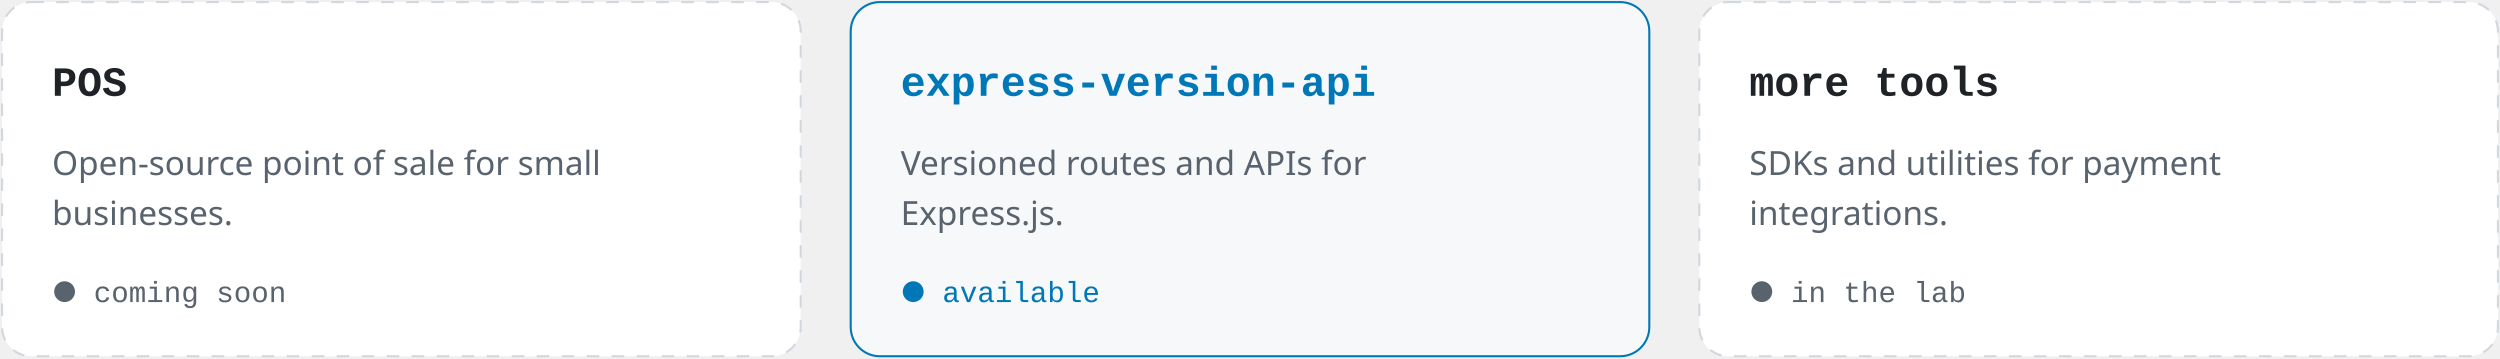
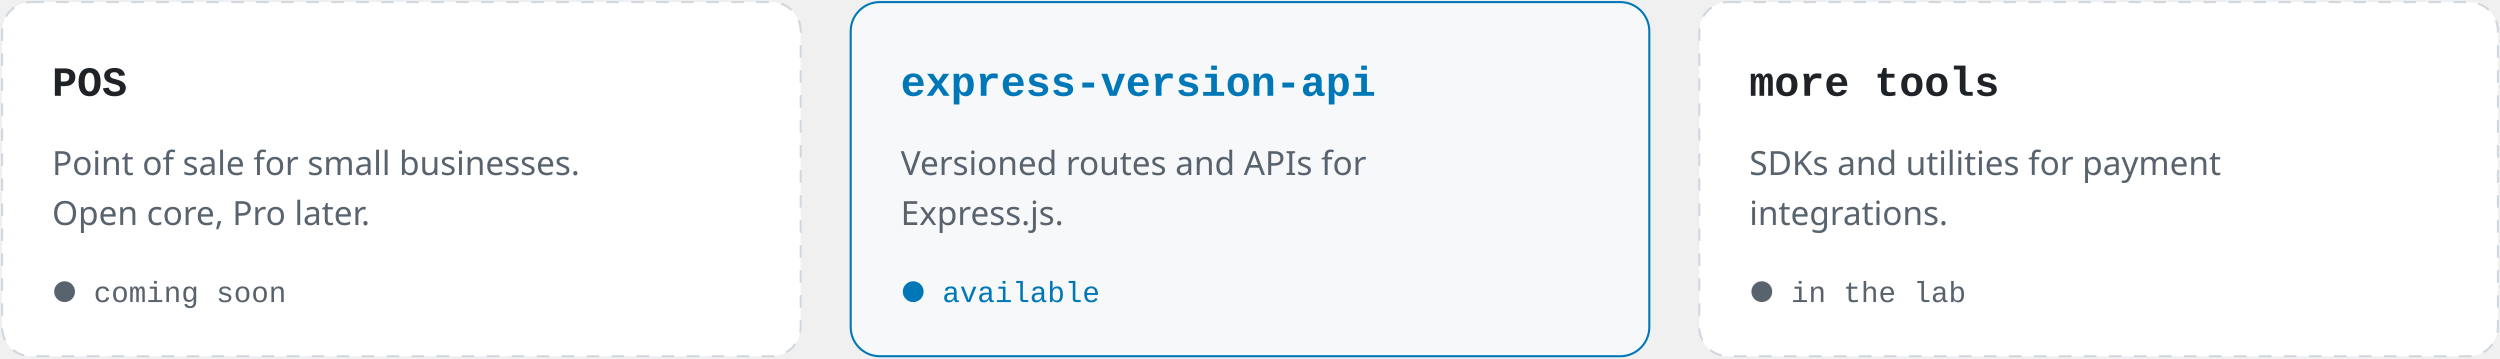
<svg xmlns="http://www.w3.org/2000/svg" width="1200" height="172" viewBox="0 0 1200 172" fill="none" role="img">
  <style>.blink{animation:blink 1.1s steps(1) infinite}@keyframes blink{50%{opacity:0}}@media (prefers-reduced-motion:reduce){*{animation:none!important}}</style>
  <rect x="1.0" y="1" width="383.333" height="170" rx="14" fill="#ffffff" stroke="#d0d7de" stroke-dasharray="6 6" />
  <text x="25.0" y="46" font-family="ui-monospace, SFMono-Regular, 'SF Mono', Menlo, Consolas, 'Liberation Mono', monospace" font-size="20" font-weight="700" fill="#1f2328" text-anchor="start">POS</text>
-   <text x="25.0" y="84" font-family="-apple-system, BlinkMacSystemFont, 'Segoe UI', 'Noto Sans', Helvetica, Arial, sans-serif" font-size="16" font-weight="400" fill="#59636e" text-anchor="start">Open-source point of sale for small</text>
-   <text x="25.0" y="108" font-family="-apple-system, BlinkMacSystemFont, 'Segoe UI', 'Noto Sans', Helvetica, Arial, sans-serif" font-size="16" font-weight="400" fill="#59636e" text-anchor="start">businesses.</text>
+   <text x="25.0" y="84" font-family="-apple-system, BlinkMacSystemFont, 'Segoe UI', 'Noto Sans', Helvetica, Arial, sans-serif" font-size="16" font-weight="400" fill="#59636e" text-anchor="start">Point of sale for small businesses.</text>
+   <text x="25.0" y="108" font-family="-apple-system, BlinkMacSystemFont, 'Segoe UI', 'Noto Sans', Helvetica, Arial, sans-serif" font-size="16" font-weight="400" fill="#59636e" text-anchor="start">Open core, Pro later.</text>
  <circle cx="31.0" cy="140" r="5" fill="#59636e" />
  <text x="45.0" y="145" font-family="ui-monospace, SFMono-Regular, 'SF Mono', Menlo, Consolas, 'Liberation Mono', monospace" font-size="14" font-weight="400" fill="#59636e" text-anchor="start">coming soon</text>
  <rect x="408.333" y="1" width="383.333" height="170" rx="14" fill="#f6f8fa" stroke="#0077b6" />
  <text x="432.333" y="46" font-family="ui-monospace, SFMono-Regular, 'SF Mono', Menlo, Consolas, 'Liberation Mono', monospace" font-size="20" font-weight="700" fill="#0077b6" text-anchor="start">express-version-api</text>
  <text x="432.333" y="84" font-family="-apple-system, BlinkMacSystemFont, 'Segoe UI', 'Noto Sans', Helvetica, Arial, sans-serif" font-size="16" font-weight="400" fill="#59636e" text-anchor="start">Versioned routes and APIs for</text>
  <text x="432.333" y="108" font-family="-apple-system, BlinkMacSystemFont, 'Segoe UI', 'Noto Sans', Helvetica, Arial, sans-serif" font-size="16" font-weight="400" fill="#59636e" text-anchor="start">Express.js.</text>
  <circle cx="438.333" cy="140" r="5" fill="#0077b6" />
  <text x="452.333" y="145" font-family="ui-monospace, SFMono-Regular, 'SF Mono', Menlo, Consolas, 'Liberation Mono', monospace" font-size="14" font-weight="400" fill="#0077b6" text-anchor="start">available</text>
  <rect x="815.667" y="1" width="383.333" height="170" rx="14" fill="#ffffff" stroke="#d0d7de" stroke-dasharray="6 6" />
  <text x="839.667" y="46" font-family="ui-monospace, SFMono-Regular, 'SF Mono', Menlo, Consolas, 'Liberation Mono', monospace" font-size="20" font-weight="700" fill="#1f2328" text-anchor="start">more tools</text>
  <text x="839.667" y="84" font-family="-apple-system, BlinkMacSystemFont, 'Segoe UI', 'Noto Sans', Helvetica, Arial, sans-serif" font-size="16" font-weight="400" fill="#59636e" text-anchor="start">SDKs and utilities for payment</text>
  <text x="839.667" y="108" font-family="-apple-system, BlinkMacSystemFont, 'Segoe UI', 'Noto Sans', Helvetica, Arial, sans-serif" font-size="16" font-weight="400" fill="#59636e" text-anchor="start">integrations.</text>
  <circle cx="845.667" cy="140" r="5" fill="#59636e" />
  <text x="859.667" y="145" font-family="ui-monospace, SFMono-Regular, 'SF Mono', Menlo, Consolas, 'Liberation Mono', monospace" font-size="14" font-weight="400" fill="#59636e" text-anchor="start">in the lab</text>
</svg>
